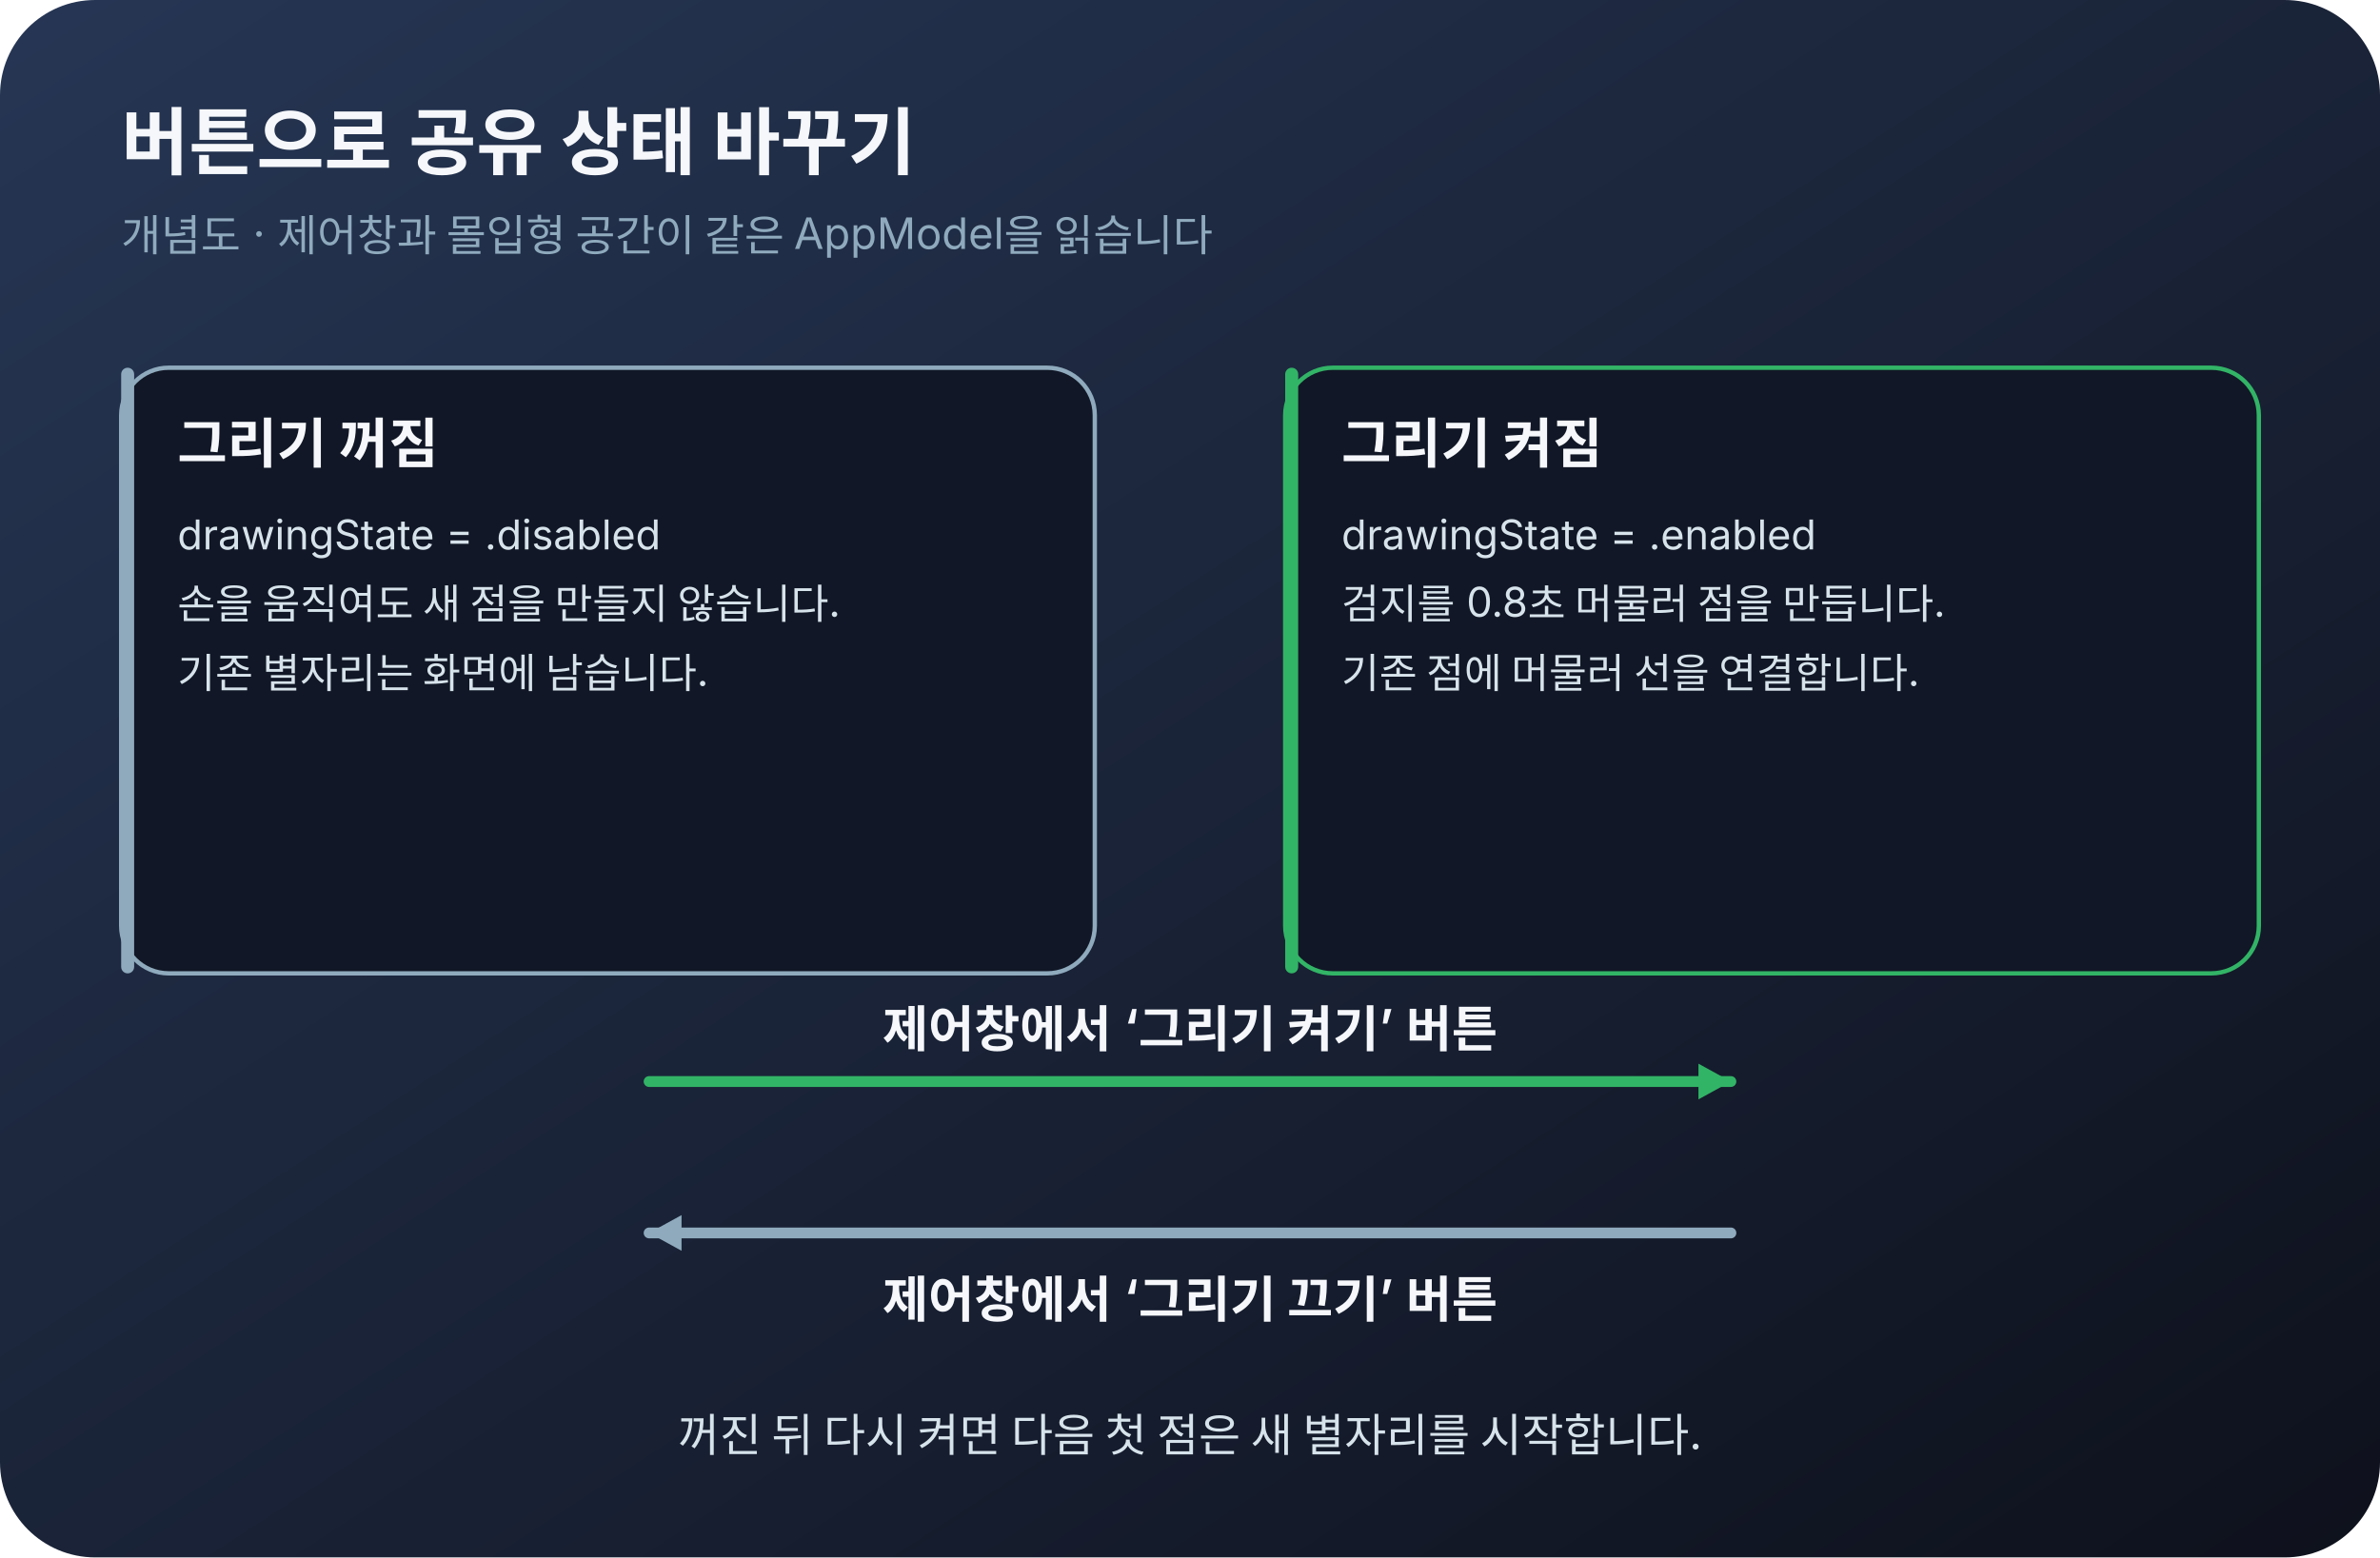
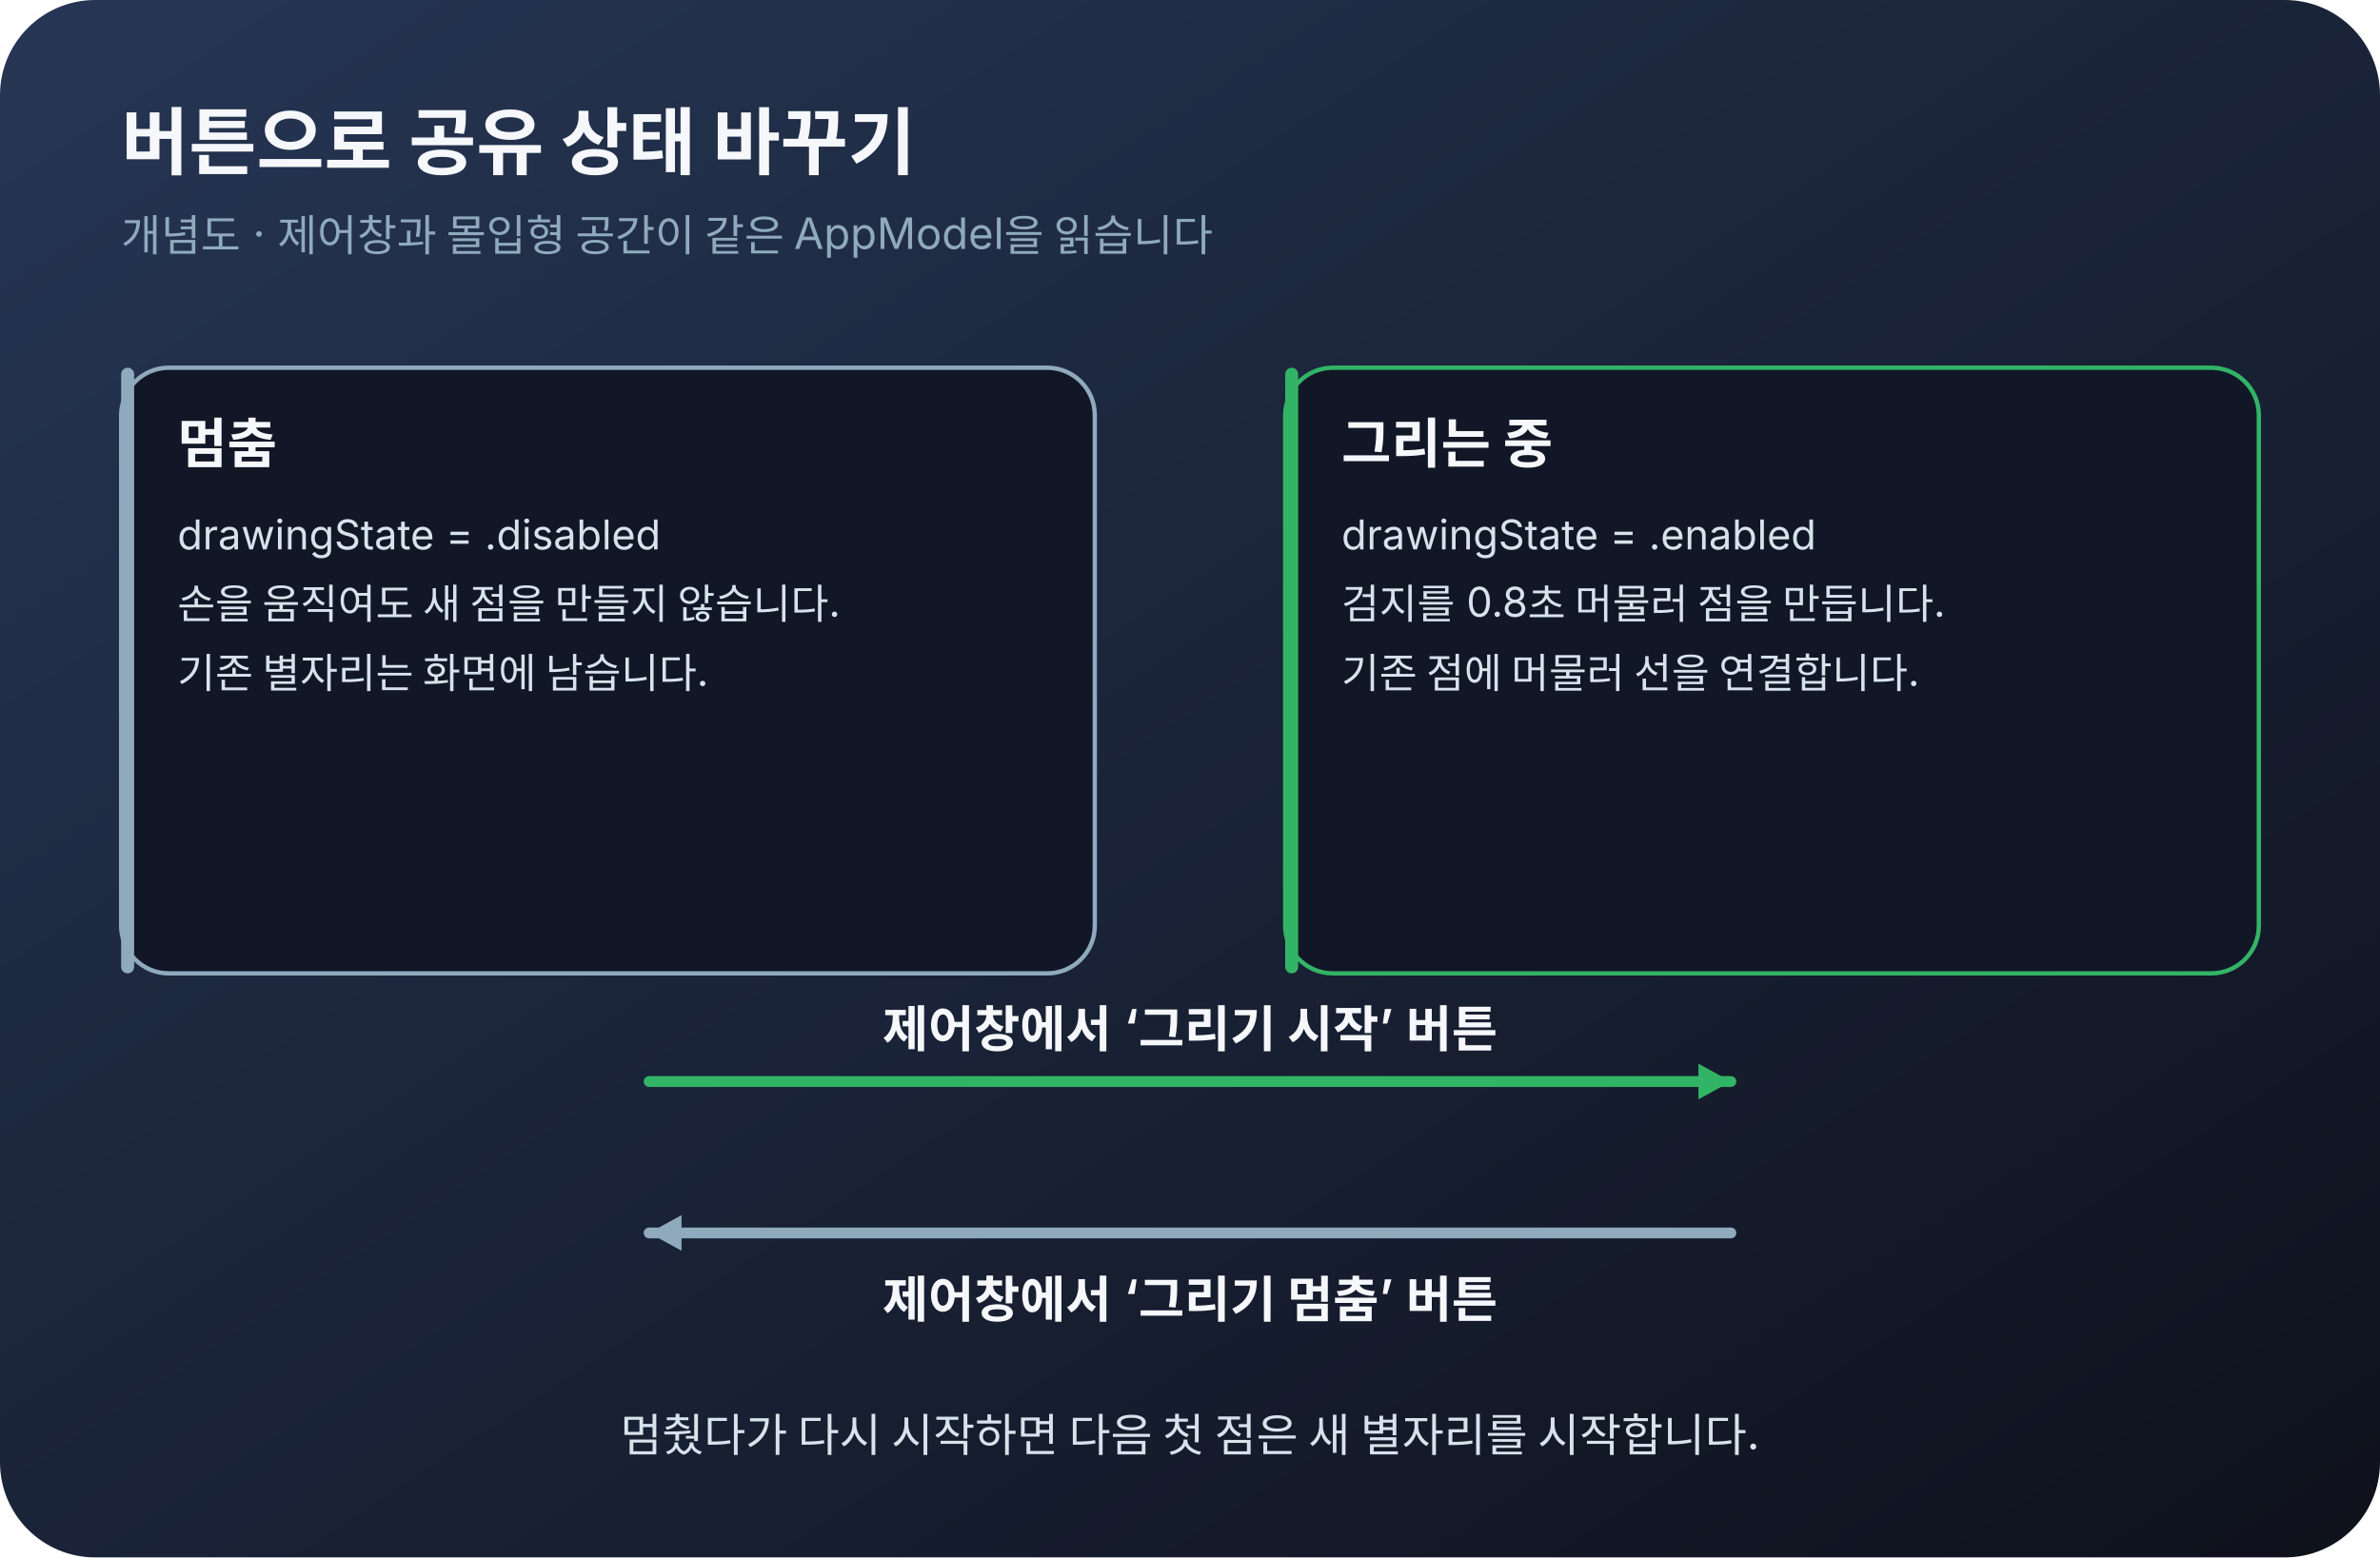
<svg xmlns="http://www.w3.org/2000/svg" width="1100" height="720" viewBox="0 0 1100 720" role="img" aria-labelledby="t d">
  <defs>
    <linearGradient id="bg" x1="0" y1="0" x2="1" y2="1">
      <stop stop-color="#263654" />
      <stop offset="1" stop-color="#0e111c" />
    </linearGradient>
    <linearGradient id="glass" x1="0" y1="0" x2="1" y2="1">
      <stop stop-color="#ffffff" stop-opacity=".22" />
      <stop offset="1" stop-color="#8adfff" stop-opacity=".07" />
    </linearGradient>
    <marker id="head" viewBox="0 0 12 12" refX="9" refY="6" markerWidth="7" markerHeight="7" orient="auto-start-reverse">
      <path d="M1 1 L11 6 L1 11 z" fill="#42c8ff" />
    </marker>
    <marker id="headw" viewBox="0 0 12 12" refX="9" refY="6" markerWidth="7" markerHeight="7" orient="auto-start-reverse">
      <path d="M1 1 L11 6 L1 11 z" fill="#8faabd" />
    </marker>
  </defs>
  <rect x="0" y="0" width="1100" height="720" rx="44" fill="url(#bg)" />
  <text x="56" y="78" fill="#f5f7fa" font-family="-apple-system,'SF Pro Text','Apple SD Gothic Neo',sans-serif" font-size="34" font-weight="700" text-anchor="start">버튼으로 공유 상태 바꾸기</text>
  <text x="56" y="116" fill="#8faabd" font-family="-apple-system,'SF Pro Text','Apple SD Gothic Neo',sans-serif" font-size="20" font-weight="400" text-anchor="start">개념도 · 제어창과 몰입형 공간이 같은 AppModel을 읽습니다</text>
  <rect x="56" y="170" width="450" height="280" rx="22" fill="#111726" stroke="#8faabd" stroke-width="2" />
  <rect x="56" y="170" width="6" height="280" rx="3" fill="#8faabd" />
-   <text x="82" y="214" fill="#f5f7fa" font-family="-apple-system,'SF Pro Text','Apple SD Gothic Neo',sans-serif" font-size="25" font-weight="650" text-anchor="start">그리기 꺼짐</text>
+   <text x="82" y="214" fill="#f5f7fa" font-family="-apple-system,'SF Pro Text','Apple SD Gothic Neo',sans-serif" font-size="25" font-weight="650" text-anchor="start">멈춤</text>
  <text x="82" y="254" fill="#d7e3eb" font-family="-apple-system,'SF Pro Text','Apple SD Gothic Neo',sans-serif" font-size="19" font-weight="400" text-anchor="start">drawingState = .disabled</text>
  <text x="82" y="286" fill="#d7e3eb" font-family="-apple-system,'SF Pro Text','Apple SD Gothic Neo',sans-serif" font-size="19" font-weight="400" text-anchor="start">손을 움직여도 새 점을 만들지 않습니다.</text>
  <text x="82" y="318" fill="#d7e3eb" font-family="-apple-system,'SF Pro Text','Apple SD Gothic Neo',sans-serif" font-size="19" font-weight="400" text-anchor="start">기존 별자리는 화면에 남습니다.</text>
  <rect x="594" y="170" width="450" height="280" rx="22" fill="#111726" stroke="#32b466" stroke-width="2" />
  <rect x="594" y="170" width="6" height="280" rx="3" fill="#32b466" />
-   <text x="620" y="214" fill="#f5f7fa" font-family="-apple-system,'SF Pro Text','Apple SD Gothic Neo',sans-serif" font-size="25" font-weight="650" text-anchor="start">그리기 켜짐</text>
+   <text x="620" y="214" fill="#f5f7fa" font-family="-apple-system,'SF Pro Text','Apple SD Gothic Neo',sans-serif" font-size="25" font-weight="650" text-anchor="start">그리는 중</text>
  <text x="620" y="254" fill="#d7e3eb" font-family="-apple-system,'SF Pro Text','Apple SD Gothic Neo',sans-serif" font-size="19" font-weight="400" text-anchor="start">drawingState = .enabled</text>
  <text x="620" y="286" fill="#d7e3eb" font-family="-apple-system,'SF Pro Text','Apple SD Gothic Neo',sans-serif" font-size="19" font-weight="400" text-anchor="start">검지를 0.8초 머물러 점을 만듭니다.</text>
  <text x="620" y="318" fill="#d7e3eb" font-family="-apple-system,'SF Pro Text','Apple SD Gothic Neo',sans-serif" font-size="19" font-weight="400" text-anchor="start">기존 점에 머물러 선을 연결합니다.</text>
  <line x1="300" y1="500" x2="800" y2="500" stroke="#32b466" stroke-width="5" stroke-linecap="round" />
  <path d="M0 0 L-15 8.25 L-15 -8.25 z" fill="#32b466" transform="translate(800 500) rotate(0.0)" />
-   <text x="550" y="484" fill="#f5f7fa" font-family="-apple-system,'SF Pro Text','Apple SD Gothic Neo',sans-serif" font-size="23" font-weight="600" text-anchor="middle">제어창에서 ‘그리기 켜기’ 버튼</text>
+   <text x="550" y="484" fill="#f5f7fa" font-family="-apple-system,'SF Pro Text','Apple SD Gothic Neo',sans-serif" font-size="23" font-weight="600" text-anchor="middle">제어창에서 ‘그리기 시작’ 버튼</text>
  <line x1="800" y1="570" x2="300" y2="570" stroke="#8faabd" stroke-width="5" stroke-linecap="round" />
  <path d="M0 0 L-15 8.25 L-15 -8.25 z" fill="#8faabd" transform="translate(300 570) rotate(180.0)" />
-   <text x="550" y="609" fill="#f5f7fa" font-family="-apple-system,'SF Pro Text','Apple SD Gothic Neo',sans-serif" font-size="23" font-weight="600" text-anchor="middle">제어창에서 ‘그리기 끄기’ 버튼</text>
-   <text x="550" y="671" fill="#d7e3eb" font-family="-apple-system,'SF Pro Text','Apple SD Gothic Neo',sans-serif" font-size="21" font-weight="400" text-anchor="middle">꺼진 뒤 다시 켜면 다음 첫 점은 새 별자리를 시작합니다.</text>
+   <text x="550" y="609" fill="#f5f7fa" font-family="-apple-system,'SF Pro Text','Apple SD Gothic Neo',sans-serif" font-size="23" font-weight="600" text-anchor="middle">제어창에서 ‘그리기 멈춤’ 버튼</text>
+   <text x="550" y="671" fill="#d7e3eb" font-family="-apple-system,'SF Pro Text','Apple SD Gothic Neo',sans-serif" font-size="21" font-weight="400" text-anchor="middle">멈췄다가 다시 시작하면 다음 첫 점은 새 별자리를 시작합니다.</text>
</svg>
